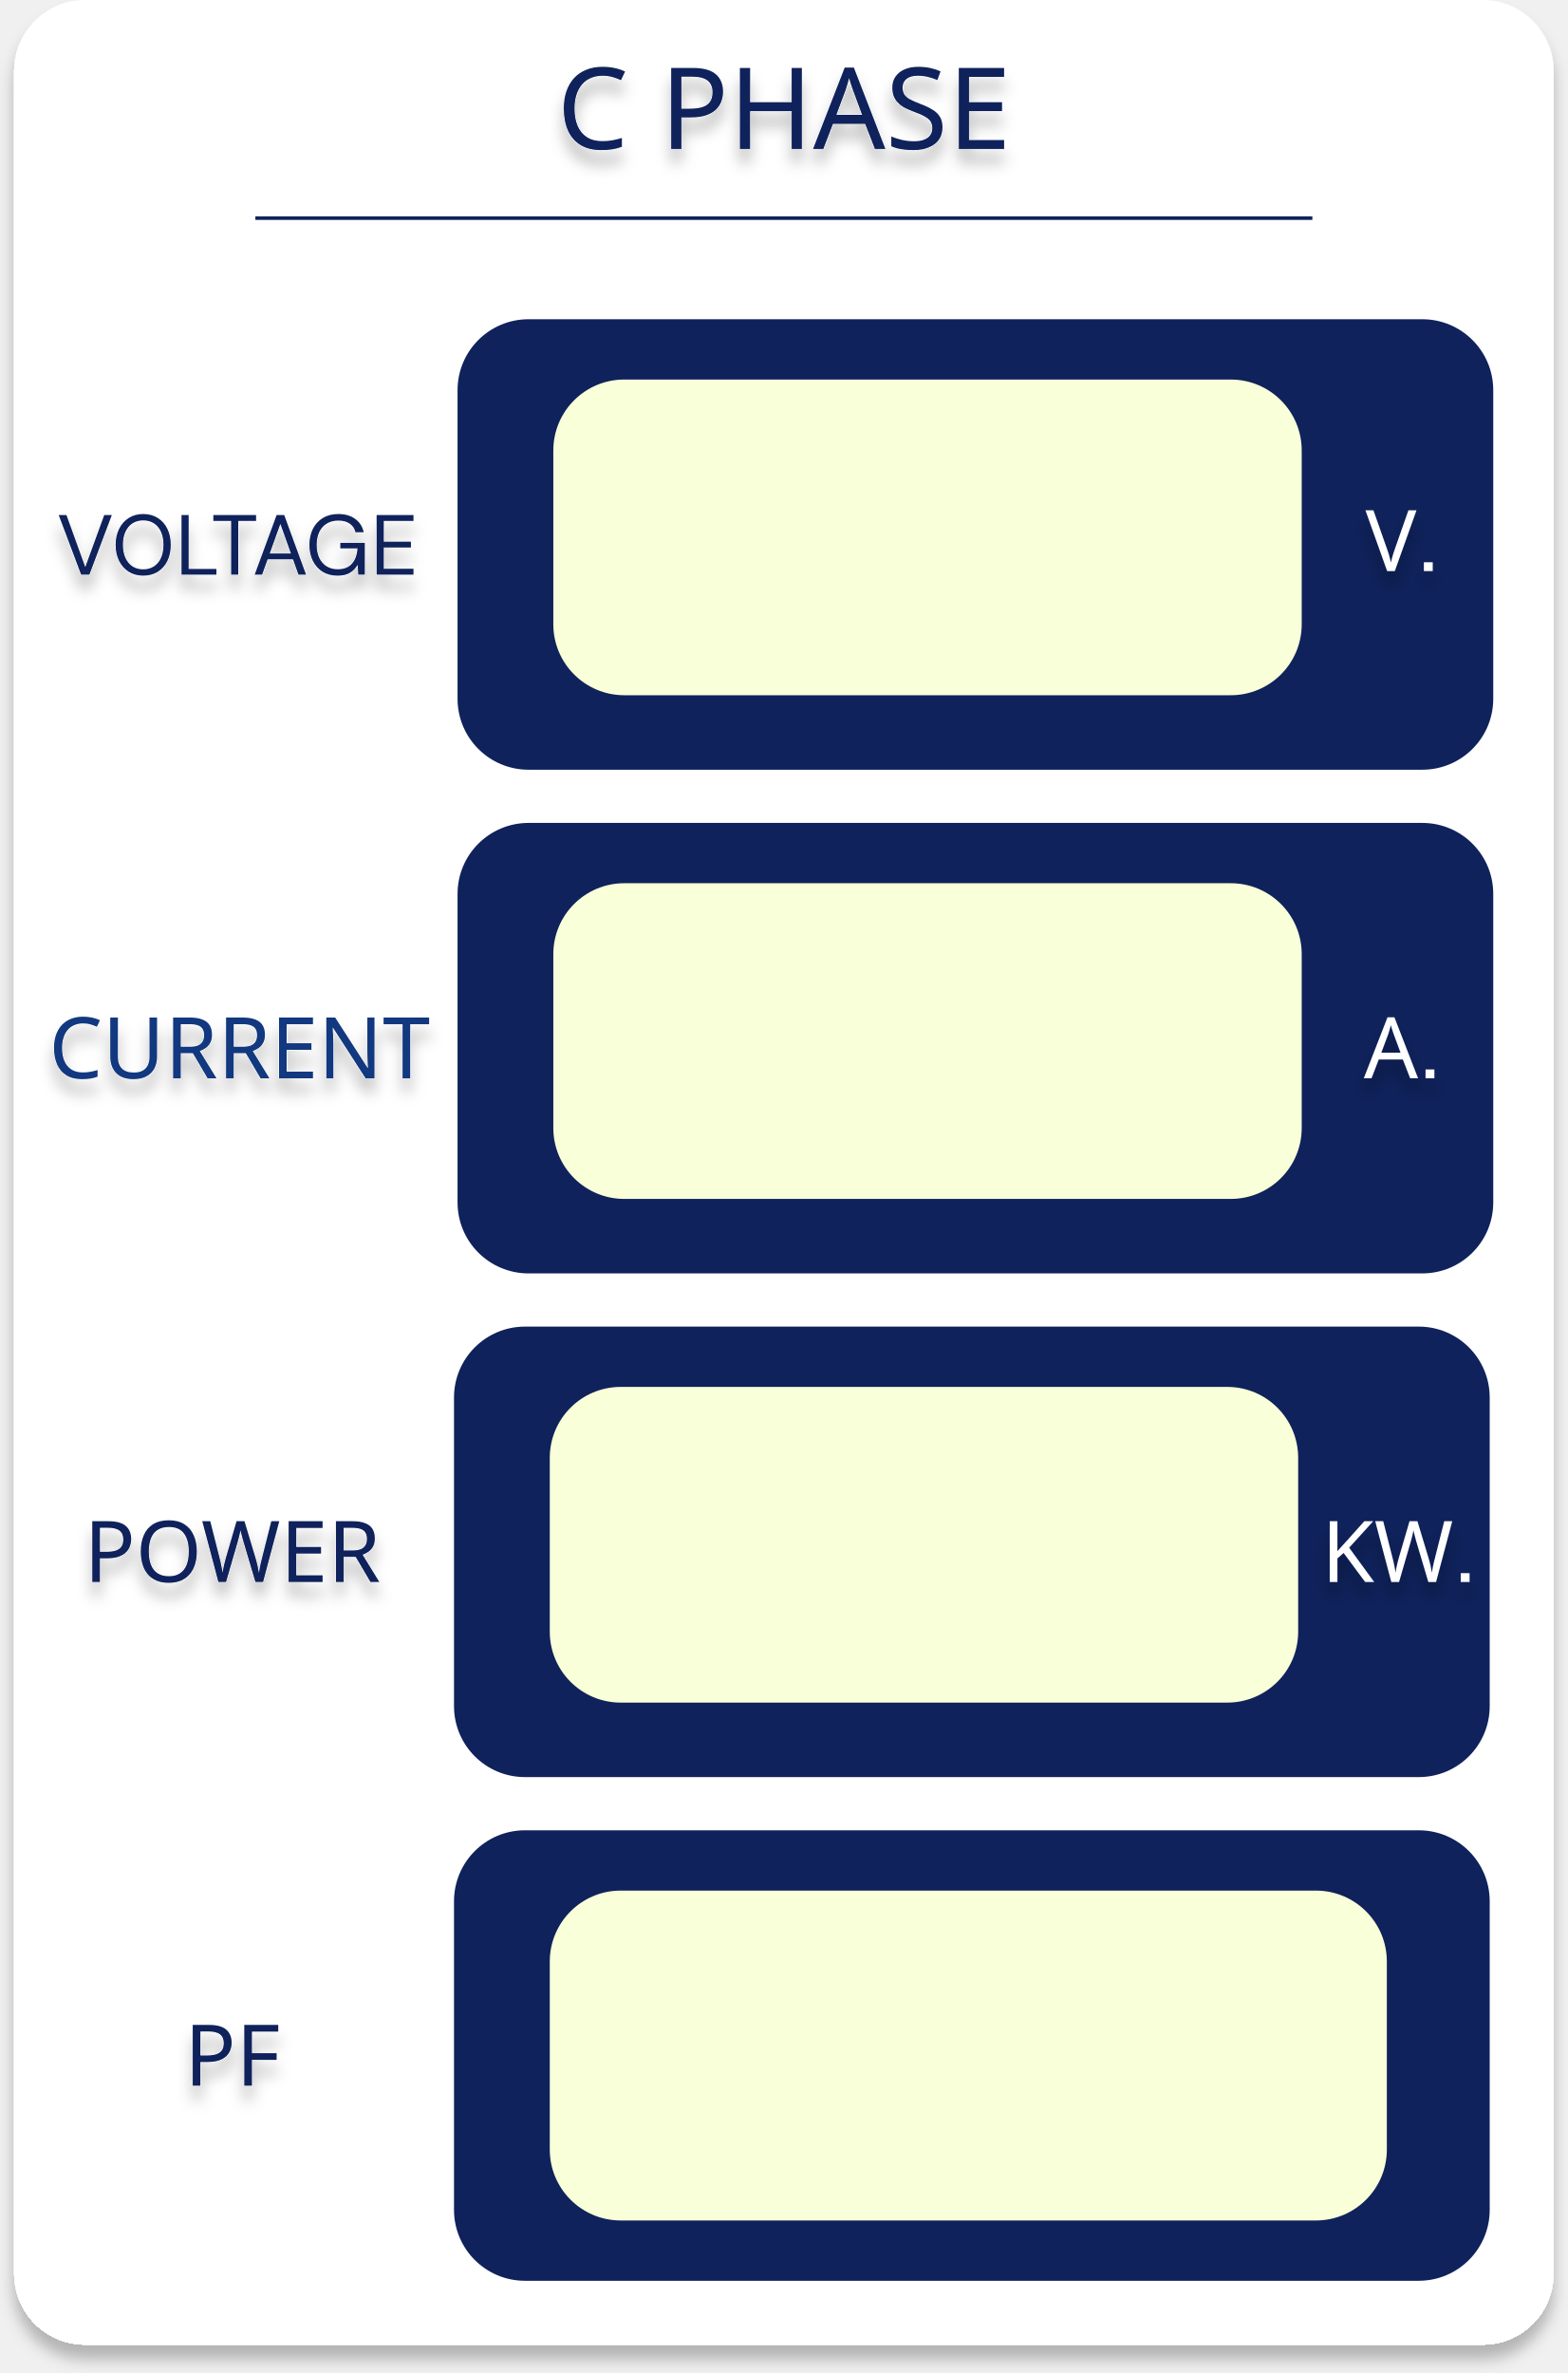
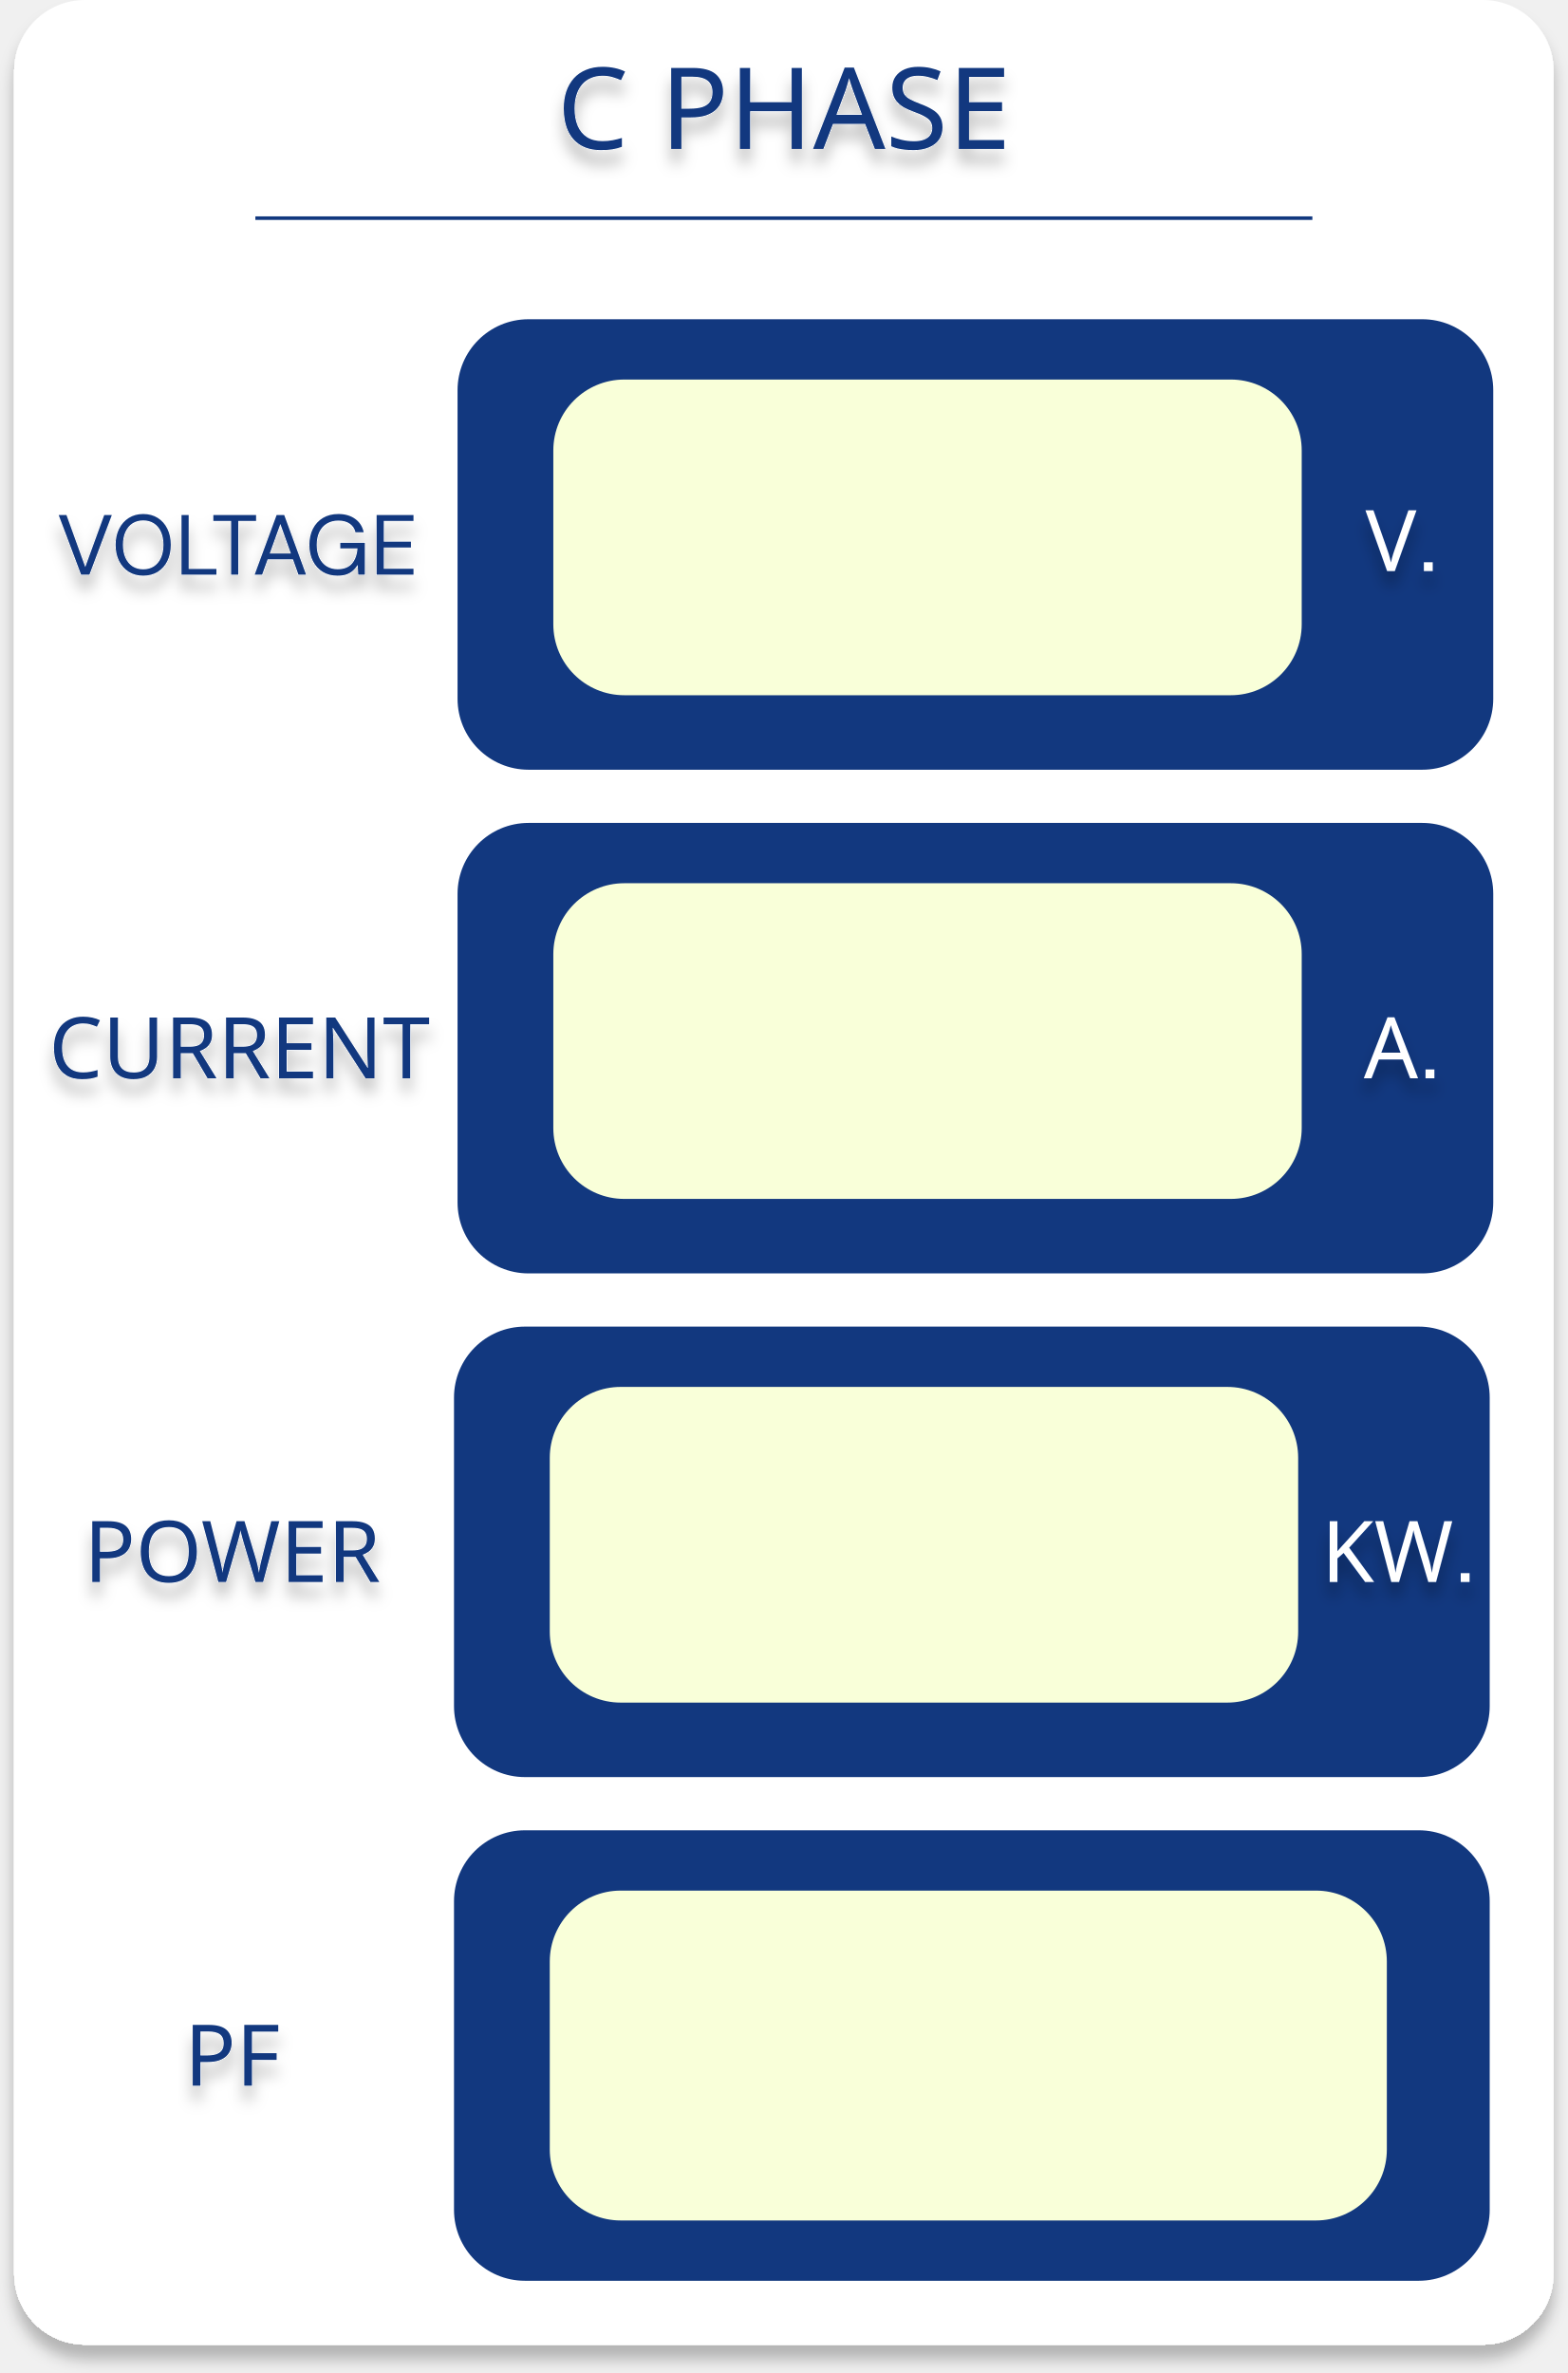
<svg xmlns="http://www.w3.org/2000/svg" width="100%" height="100%" viewBox="0 0 442 669" fill="none">
  <g filter="url(#filter0_d_45_45)">
    <rect x="4" width="434" height="661" rx="20" fill="white" />
  </g>
  <g filter="url(#filter1_d_45_45)">
-     <path d="M169.896 21.36C168.68 21.36 167.581 21.573 166.6 22C165.619 22.405 164.787 23.013 164.104 23.824C163.421 24.613 162.899 25.584 162.536 26.736C162.173 27.867 161.992 29.147 161.992 30.576C161.992 32.453 162.28 34.085 162.856 35.472C163.453 36.859 164.328 37.925 165.48 38.672C166.653 39.419 168.115 39.792 169.864 39.792C170.867 39.792 171.816 39.707 172.712 39.536C173.608 39.365 174.483 39.152 175.336 38.896V41.392C174.483 41.712 173.597 41.947 172.68 42.096C171.784 42.245 170.707 42.32 169.448 42.32C167.123 42.32 165.181 41.84 163.624 40.88C162.067 39.92 160.893 38.555 160.104 36.784C159.336 35.013 158.952 32.933 158.952 30.544C158.952 28.816 159.187 27.237 159.656 25.808C160.147 24.379 160.851 23.141 161.768 22.096C162.707 21.051 163.859 20.251 165.224 19.696C166.589 19.12 168.157 18.832 169.928 18.832C171.101 18.832 172.232 18.949 173.32 19.184C174.408 19.419 175.379 19.749 176.232 20.176L175.08 22.608C174.376 22.288 173.587 22 172.712 21.744C171.859 21.488 170.92 21.36 169.896 21.36ZM195.277 19.152C198.264 19.152 200.44 19.739 201.805 20.912C203.17 22.085 203.853 23.739 203.853 25.872C203.853 26.811 203.693 27.717 203.373 28.592C203.074 29.445 202.573 30.213 201.869 30.896C201.165 31.579 200.226 32.123 199.053 32.528C197.88 32.912 196.44 33.104 194.733 33.104H192.109V42H189.229V19.152H195.277ZM195.021 21.616H192.109V30.64H194.413C195.864 30.64 197.069 30.491 198.029 30.192C198.989 29.872 199.704 29.371 200.173 28.688C200.642 28.005 200.877 27.109 200.877 26C200.877 24.528 200.408 23.429 199.469 22.704C198.53 21.979 197.048 21.616 195.021 21.616ZM226.076 42H223.196V31.344H211.484V42H208.604V19.152H211.484V28.816H223.196V19.152H226.076V42ZM246.659 42L243.907 34.928H234.851L232.131 42H229.219L238.147 19.056H240.739L249.635 42H246.659ZM240.483 25.456C240.419 25.285 240.312 24.976 240.163 24.528C240.013 24.08 239.864 23.621 239.715 23.152C239.587 22.661 239.48 22.288 239.395 22.032C239.288 22.459 239.171 22.896 239.043 23.344C238.936 23.771 238.819 24.165 238.691 24.528C238.584 24.891 238.488 25.2 238.403 25.456L235.811 32.368H243.043L240.483 25.456ZM265.72 35.888C265.72 37.253 265.39 38.416 264.728 39.376C264.067 40.315 263.118 41.04 261.88 41.552C260.664 42.064 259.224 42.32 257.56 42.32C256.707 42.32 255.886 42.277 255.096 42.192C254.328 42.107 253.624 41.989 252.984 41.84C252.344 41.669 251.779 41.467 251.288 41.232V38.48C252.056 38.821 253.006 39.131 254.136 39.408C255.288 39.685 256.472 39.824 257.688 39.824C258.819 39.824 259.768 39.675 260.536 39.376C261.304 39.077 261.88 38.651 262.264 38.096C262.648 37.541 262.84 36.891 262.84 36.144C262.84 35.397 262.68 34.768 262.36 34.256C262.04 33.744 261.486 33.275 260.696 32.848C259.928 32.4 258.851 31.931 257.464 31.44C256.483 31.077 255.619 30.693 254.872 30.288C254.147 29.861 253.539 29.381 253.048 28.848C252.558 28.315 252.184 27.707 251.928 27.024C251.694 26.341 251.576 25.552 251.576 24.656C251.576 23.44 251.886 22.405 252.504 21.552C253.123 20.677 253.976 20.005 255.064 19.536C256.174 19.067 257.443 18.832 258.872 18.832C260.131 18.832 261.283 18.949 262.328 19.184C263.374 19.419 264.323 19.728 265.176 20.112L264.28 22.576C263.491 22.235 262.627 21.947 261.688 21.712C260.771 21.477 259.811 21.36 258.808 21.36C257.848 21.36 257.048 21.499 256.408 21.776C255.768 22.053 255.288 22.448 254.968 22.96C254.648 23.451 254.488 24.027 254.488 24.688C254.488 25.456 254.648 26.096 254.968 26.608C255.288 27.12 255.811 27.579 256.536 27.984C257.262 28.389 258.243 28.827 259.48 29.296C260.824 29.787 261.955 30.32 262.872 30.896C263.811 31.451 264.515 32.123 264.984 32.912C265.475 33.701 265.72 34.693 265.72 35.888ZM283.091 42H270.323V19.152H283.091V21.68H273.203V28.816H282.515V31.312H273.203V39.472H283.091V42Z" fill="#0F225B" />
+     <path d="M169.896 21.36C168.68 21.36 167.581 21.573 166.6 22C165.619 22.405 164.787 23.013 164.104 23.824C163.421 24.613 162.899 25.584 162.536 26.736C162.173 27.867 161.992 29.147 161.992 30.576C161.992 32.453 162.28 34.085 162.856 35.472C163.453 36.859 164.328 37.925 165.48 38.672C166.653 39.419 168.115 39.792 169.864 39.792C170.867 39.792 171.816 39.707 172.712 39.536C173.608 39.365 174.483 39.152 175.336 38.896V41.392C174.483 41.712 173.597 41.947 172.68 42.096C171.784 42.245 170.707 42.32 169.448 42.32C167.123 42.32 165.181 41.84 163.624 40.88C162.067 39.92 160.893 38.555 160.104 36.784C159.336 35.013 158.952 32.933 158.952 30.544C158.952 28.816 159.187 27.237 159.656 25.808C160.147 24.379 160.851 23.141 161.768 22.096C162.707 21.051 163.859 20.251 165.224 19.696C166.589 19.12 168.157 18.832 169.928 18.832C171.101 18.832 172.232 18.949 173.32 19.184C174.408 19.419 175.379 19.749 176.232 20.176L175.08 22.608C174.376 22.288 173.587 22 172.712 21.744C171.859 21.488 170.92 21.36 169.896 21.36ZM195.277 19.152C198.264 19.152 200.44 19.739 201.805 20.912C203.17 22.085 203.853 23.739 203.853 25.872C203.853 26.811 203.693 27.717 203.373 28.592C203.074 29.445 202.573 30.213 201.869 30.896C201.165 31.579 200.226 32.123 199.053 32.528C197.88 32.912 196.44 33.104 194.733 33.104H192.109V42H189.229V19.152H195.277ZM195.021 21.616H192.109V30.64H194.413C195.864 30.64 197.069 30.491 198.029 30.192C198.989 29.872 199.704 29.371 200.173 28.688C200.642 28.005 200.877 27.109 200.877 26C200.877 24.528 200.408 23.429 199.469 22.704C198.53 21.979 197.048 21.616 195.021 21.616ZM226.076 42H223.196V31.344H211.484V42H208.604V19.152H211.484V28.816H223.196V19.152H226.076V42ZM246.659 42L243.907 34.928H234.851L232.131 42H229.219L238.147 19.056H240.739L249.635 42H246.659ZM240.483 25.456C240.419 25.285 240.312 24.976 240.163 24.528C240.013 24.08 239.864 23.621 239.715 23.152C239.587 22.661 239.48 22.288 239.395 22.032C239.288 22.459 239.171 22.896 239.043 23.344C238.936 23.771 238.819 24.165 238.691 24.528C238.584 24.891 238.488 25.2 238.403 25.456L235.811 32.368H243.043L240.483 25.456ZM265.72 35.888C265.72 37.253 265.39 38.416 264.728 39.376C264.067 40.315 263.118 41.04 261.88 41.552C260.664 42.064 259.224 42.32 257.56 42.32C256.707 42.32 255.886 42.277 255.096 42.192C254.328 42.107 253.624 41.989 252.984 41.84C252.344 41.669 251.779 41.467 251.288 41.232V38.48C252.056 38.821 253.006 39.131 254.136 39.408C255.288 39.685 256.472 39.824 257.688 39.824C258.819 39.824 259.768 39.675 260.536 39.376C261.304 39.077 261.88 38.651 262.264 38.096C262.648 37.541 262.84 36.891 262.84 36.144C262.84 35.397 262.68 34.768 262.36 34.256C262.04 33.744 261.486 33.275 260.696 32.848C259.928 32.4 258.851 31.931 257.464 31.44C256.483 31.077 255.619 30.693 254.872 30.288C254.147 29.861 253.539 29.381 253.048 28.848C252.558 28.315 252.184 27.707 251.928 27.024C251.694 26.341 251.576 25.552 251.576 24.656C251.576 23.44 251.886 22.405 252.504 21.552C253.123 20.677 253.976 20.005 255.064 19.536C256.174 19.067 257.443 18.832 258.872 18.832C260.131 18.832 261.283 18.949 262.328 19.184C263.374 19.419 264.323 19.728 265.176 20.112L264.28 22.576C263.491 22.235 262.627 21.947 261.688 21.712C260.771 21.477 259.811 21.36 258.808 21.36C257.848 21.36 257.048 21.499 256.408 21.776C255.768 22.053 255.288 22.448 254.968 22.96C254.648 23.451 254.488 24.027 254.488 24.688C254.488 25.456 254.648 26.096 254.968 26.608C255.288 27.12 255.811 27.579 256.536 27.984C257.262 28.389 258.243 28.827 259.48 29.296C260.824 29.787 261.955 30.32 262.872 30.896C263.811 31.451 264.515 32.123 264.984 32.912C265.475 33.701 265.72 34.693 265.72 35.888ZM283.091 42H270.323V19.152H283.091V21.68H273.203V28.816H282.515V31.312H273.203V39.472H283.091V42Z" fill="#12387F" />
  </g>
  <g filter="url(#filter2_d_45_45)">
-     <path d="M22.864 162L16.552 145.2H18.736L24.04 159.864L29.392 145.2H31.528L25.216 162H22.864ZM40.374 162.288C38.838 162.288 37.486 161.928 36.318 161.208C35.15 160.472 34.238 159.456 33.582 158.16C32.926 156.848 32.598 155.328 32.598 153.6C32.598 151.888 32.926 150.384 33.582 149.088C34.238 147.776 35.15 146.752 36.318 146.016C37.486 145.28 38.838 144.912 40.374 144.912C41.942 144.912 43.31 145.28 44.478 146.016C45.646 146.752 46.55 147.776 47.19 149.088C47.83 150.384 48.15 151.888 48.15 153.6C48.15 155.328 47.83 156.848 47.19 158.16C46.55 159.456 45.646 160.472 44.478 161.208C43.31 161.928 41.942 162.288 40.374 162.288ZM40.374 160.512C41.526 160.512 42.526 160.24 43.374 159.696C44.238 159.136 44.902 158.344 45.366 157.32C45.846 156.28 46.086 155.04 46.086 153.6C46.086 152.16 45.846 150.928 45.366 149.904C44.902 148.864 44.238 148.072 43.374 147.528C42.526 146.984 41.526 146.712 40.374 146.712C39.238 146.712 38.238 146.984 37.374 147.528C36.526 148.072 35.862 148.864 35.382 149.904C34.902 150.928 34.662 152.16 34.662 153.6C34.662 155.04 34.902 156.28 35.382 157.32C35.862 158.344 36.526 159.136 37.374 159.696C38.238 160.24 39.238 160.512 40.374 160.512ZM51.176 162V145.2H53.192V160.392H61.016V162H51.176ZM65.166 162V146.856H60.15V145.2H72.198V146.856H67.182V162H65.166ZM71.799 162L77.991 145.2H80.127L86.295 162H84.135L79.047 147.72L73.911 162H71.799ZM74.631 157.68L75.207 156.048H82.815L83.391 157.68H74.631ZM95.103 162.288C93.535 162.288 92.159 161.928 90.975 161.208C89.791 160.472 88.871 159.456 88.215 158.16C87.559 156.864 87.231 155.352 87.231 153.624C87.231 151.912 87.559 150.4 88.215 149.088C88.887 147.776 89.831 146.752 91.047 146.016C92.279 145.28 93.727 144.912 95.391 144.912C97.279 144.912 98.855 145.368 100.119 146.28C101.383 147.176 102.191 148.432 102.543 150.048H100.215C99.991 149.04 99.463 148.24 98.631 147.648C97.799 147.056 96.719 146.76 95.391 146.76C94.159 146.76 93.079 147.04 92.151 147.6C91.239 148.144 90.535 148.928 90.039 149.952C89.543 150.976 89.295 152.2 89.295 153.624C89.295 155.048 89.543 156.28 90.039 157.32C90.535 158.344 91.223 159.128 92.103 159.672C92.999 160.216 94.023 160.488 95.175 160.488C96.967 160.488 98.319 159.96 99.231 158.904C100.143 157.848 100.663 156.416 100.791 154.608H95.943V153.024H102.855V162H101.007L100.839 159.24C100.439 159.896 99.975 160.456 99.447 160.92C98.935 161.368 98.327 161.712 97.623 161.952C96.919 162.176 96.079 162.288 95.103 162.288ZM106.184 162V145.2H116.576V146.856H108.2V152.712H115.856V154.344H108.2V160.344H116.576V162H106.184Z" fill="#0F225B" />
+     <path d="M22.864 162L16.552 145.2H18.736L24.04 159.864L29.392 145.2H31.528L25.216 162H22.864ZM40.374 162.288C38.838 162.288 37.486 161.928 36.318 161.208C35.15 160.472 34.238 159.456 33.582 158.16C32.926 156.848 32.598 155.328 32.598 153.6C32.598 151.888 32.926 150.384 33.582 149.088C34.238 147.776 35.15 146.752 36.318 146.016C37.486 145.28 38.838 144.912 40.374 144.912C41.942 144.912 43.31 145.28 44.478 146.016C45.646 146.752 46.55 147.776 47.19 149.088C47.83 150.384 48.15 151.888 48.15 153.6C48.15 155.328 47.83 156.848 47.19 158.16C46.55 159.456 45.646 160.472 44.478 161.208C43.31 161.928 41.942 162.288 40.374 162.288ZM40.374 160.512C41.526 160.512 42.526 160.24 43.374 159.696C44.238 159.136 44.902 158.344 45.366 157.32C45.846 156.28 46.086 155.04 46.086 153.6C46.086 152.16 45.846 150.928 45.366 149.904C44.902 148.864 44.238 148.072 43.374 147.528C42.526 146.984 41.526 146.712 40.374 146.712C39.238 146.712 38.238 146.984 37.374 147.528C36.526 148.072 35.862 148.864 35.382 149.904C34.902 150.928 34.662 152.16 34.662 153.6C34.662 155.04 34.902 156.28 35.382 157.32C35.862 158.344 36.526 159.136 37.374 159.696C38.238 160.24 39.238 160.512 40.374 160.512ZM51.176 162V145.2H53.192V160.392H61.016V162H51.176ZM65.166 162V146.856H60.15V145.2H72.198V146.856H67.182V162H65.166ZM71.799 162L77.991 145.2H80.127L86.295 162H84.135L79.047 147.72L73.911 162H71.799ZM74.631 157.68L75.207 156.048H82.815L83.391 157.68H74.631ZM95.103 162.288C93.535 162.288 92.159 161.928 90.975 161.208C89.791 160.472 88.871 159.456 88.215 158.16C87.559 156.864 87.231 155.352 87.231 153.624C87.231 151.912 87.559 150.4 88.215 149.088C88.887 147.776 89.831 146.752 91.047 146.016C92.279 145.28 93.727 144.912 95.391 144.912C97.279 144.912 98.855 145.368 100.119 146.28C101.383 147.176 102.191 148.432 102.543 150.048H100.215C99.991 149.04 99.463 148.24 98.631 147.648C97.799 147.056 96.719 146.76 95.391 146.76C94.159 146.76 93.079 147.04 92.151 147.6C91.239 148.144 90.535 148.928 90.039 149.952C89.543 150.976 89.295 152.2 89.295 153.624C89.295 155.048 89.543 156.28 90.039 157.32C90.535 158.344 91.223 159.128 92.103 159.672C92.999 160.216 94.023 160.488 95.175 160.488C96.967 160.488 98.319 159.96 99.231 158.904C100.143 157.848 100.663 156.416 100.791 154.608H95.943V153.024H102.855V162H101.007L100.839 159.24C100.439 159.896 99.975 160.456 99.447 160.92C98.935 161.368 98.327 161.712 97.623 161.952C96.919 162.176 96.079 162.288 95.103 162.288ZM106.184 162V145.2H116.576V146.856H108.2V152.712H115.856V154.344H108.2V160.344H116.576V162H106.184Z" fill="#12387F" />
  </g>
  <g filter="url(#filter3_d_45_45)">
    <path d="M23.43 288.52C22.518 288.52 21.694 288.68 20.958 289C20.222 289.304 19.598 289.76 19.086 290.368C18.574 290.96 18.182 291.688 17.91 292.552C17.638 293.4 17.502 294.36 17.502 295.432C17.502 296.84 17.718 298.064 18.15 299.104C18.598 300.144 19.254 300.944 20.118 301.504C20.998 302.064 22.094 302.344 23.406 302.344C24.158 302.344 24.87 302.28 25.542 302.152C26.214 302.024 26.87 301.864 27.51 301.672V303.544C26.87 303.784 26.206 303.96 25.518 304.072C24.846 304.184 24.038 304.24 23.094 304.24C21.35 304.24 19.894 303.88 18.726 303.16C17.558 302.44 16.678 301.416 16.086 300.088C15.51 298.76 15.222 297.2 15.222 295.408C15.222 294.112 15.398 292.928 15.75 291.856C16.118 290.784 16.646 289.856 17.334 289.072C18.038 288.288 18.902 287.688 19.926 287.272C20.95 286.84 22.126 286.624 23.454 286.624C24.334 286.624 25.182 286.712 25.998 286.888C26.814 287.064 27.542 287.312 28.182 287.632L27.318 289.456C26.79 289.216 26.198 289 25.542 288.808C24.902 288.616 24.198 288.52 23.43 288.52ZM44.282 297.952C44.282 299.136 44.042 300.208 43.562 301.168C43.082 302.112 42.346 302.864 41.354 303.424C40.378 303.968 39.13 304.24 37.61 304.24C35.482 304.24 33.858 303.664 32.738 302.512C31.634 301.344 31.082 299.808 31.082 297.904V286.864H33.242V297.976C33.242 299.368 33.61 300.448 34.346 301.216C35.098 301.984 36.226 302.368 37.73 302.368C38.77 302.368 39.61 302.184 40.25 301.816C40.906 301.432 41.386 300.912 41.69 300.256C41.994 299.584 42.146 298.816 42.146 297.952V286.864H44.282V297.952ZM53.533 286.864C54.957 286.864 56.125 287.048 57.037 287.416C57.965 287.768 58.653 288.304 59.101 289.024C59.549 289.744 59.773 290.648 59.773 291.736C59.773 292.648 59.605 293.408 59.269 294.016C58.933 294.624 58.501 295.112 57.973 295.48C57.461 295.832 56.917 296.112 56.341 296.32L61.045 304H58.525L54.373 296.92H50.965V304H48.805V286.864H53.533ZM53.413 288.736H50.965V295.096H53.533C54.461 295.096 55.221 294.976 55.813 294.736C56.405 294.48 56.837 294.112 57.109 293.632C57.397 293.152 57.541 292.552 57.541 291.832C57.541 291.08 57.389 290.48 57.085 290.032C56.797 289.584 56.349 289.256 55.741 289.048C55.133 288.84 54.357 288.736 53.413 288.736ZM68.462 286.864C69.886 286.864 71.054 287.048 71.966 287.416C72.894 287.768 73.582 288.304 74.03 289.024C74.478 289.744 74.702 290.648 74.702 291.736C74.702 292.648 74.534 293.408 74.198 294.016C73.862 294.624 73.43 295.112 72.902 295.48C72.39 295.832 71.846 296.112 71.27 296.32L75.974 304H73.454L69.302 296.92H65.894V304H63.734V286.864H68.462ZM68.342 288.736H65.894V295.096H68.462C69.39 295.096 70.15 294.976 70.742 294.736C71.334 294.48 71.766 294.112 72.038 293.632C72.326 293.152 72.47 292.552 72.47 291.832C72.47 291.08 72.318 290.48 72.014 290.032C71.726 289.584 71.278 289.256 70.67 289.048C70.062 288.84 69.286 288.736 68.342 288.736ZM88.24 304H78.664V286.864H88.24V288.76H80.824V294.112H87.808V295.984H80.824V302.104H88.24V304ZM105.584 304H103.064L93.896 289.768H93.8C93.816 290.056 93.832 290.376 93.848 290.728C93.88 291.08 93.904 291.464 93.92 291.88C93.936 292.28 93.952 292.696 93.968 293.128C93.984 293.56 93.992 293.992 93.992 294.424V304H92V286.864H94.496L103.64 301.048H103.736C103.72 300.856 103.704 300.592 103.688 300.256C103.672 299.904 103.656 299.52 103.64 299.104C103.624 298.672 103.608 298.232 103.592 297.784C103.576 297.336 103.568 296.92 103.568 296.536V286.864H105.584V304ZM115.658 304H113.498V288.76H108.146V286.864H120.986V288.76H115.658V304Z" fill="#12387F" />
  </g>
  <g filter="url(#filter4_d_45_45)">
-     <path d="M58.876 570.864C61.116 570.864 62.748 571.304 63.772 572.184C64.796 573.064 65.308 574.304 65.308 575.904C65.308 576.608 65.188 577.288 64.948 577.944C64.724 578.584 64.348 579.16 63.82 579.672C63.292 580.184 62.588 580.592 61.708 580.896C60.828 581.184 59.748 581.328 58.468 581.328H56.5V588H54.34V570.864H58.876ZM58.684 572.712H56.5V579.48H58.228C59.316 579.48 60.22 579.368 60.94 579.144C61.66 578.904 62.196 578.528 62.548 578.016C62.9 577.504 63.076 576.832 63.076 576C63.076 574.896 62.724 574.072 62.02 573.528C61.316 572.984 60.204 572.712 58.684 572.712ZM71.031 588H68.871V570.864H78.447V572.76H71.031V578.832H77.991V580.728H71.031V588Z" fill="#0F225B" />
+     <path d="M58.876 570.864C61.116 570.864 62.748 571.304 63.772 572.184C64.796 573.064 65.308 574.304 65.308 575.904C65.308 576.608 65.188 577.288 64.948 577.944C64.724 578.584 64.348 579.16 63.82 579.672C63.292 580.184 62.588 580.592 61.708 580.896C60.828 581.184 59.748 581.328 58.468 581.328H56.5V588H54.34V570.864H58.876ZM58.684 572.712H56.5V579.48H58.228C59.316 579.48 60.22 579.368 60.94 579.144C61.66 578.904 62.196 578.528 62.548 578.016C62.9 577.504 63.076 576.832 63.076 576C63.076 574.896 62.724 574.072 62.02 573.528C61.316 572.984 60.204 572.712 58.684 572.712ZM71.031 588H68.871V570.864H78.447V572.76H71.031V578.832H77.991V580.728H71.031V588Z" fill="#12387F" />
  </g>
  <g filter="url(#filter5_d_45_45)">
-     <path d="M30.552 428.864C32.791 428.864 34.423 429.304 35.447 430.184C36.471 431.064 36.983 432.304 36.983 433.904C36.983 434.608 36.864 435.288 36.623 435.944C36.4 436.584 36.023 437.16 35.495 437.672C34.968 438.184 34.264 438.592 33.383 438.896C32.504 439.184 31.424 439.328 30.143 439.328H28.175V446H26.015V428.864H30.552ZM30.36 430.712H28.175V437.48H29.904C30.991 437.48 31.895 437.368 32.615 437.144C33.336 436.904 33.871 436.528 34.224 436.016C34.575 435.504 34.752 434.832 34.752 434C34.752 432.896 34.4 432.072 33.696 431.528C32.992 430.984 31.88 430.712 30.36 430.712ZM55.499 437.408C55.499 438.736 55.331 439.944 54.995 441.032C54.659 442.104 54.155 443.032 53.483 443.816C52.827 444.6 52.003 445.2 51.011 445.616C50.035 446.032 48.899 446.24 47.603 446.24C46.259 446.24 45.091 446.032 44.099 445.616C43.107 445.184 42.283 444.584 41.627 443.816C40.971 443.032 40.483 442.096 40.163 441.008C39.843 439.92 39.683 438.712 39.683 437.384C39.683 435.624 39.971 434.088 40.547 432.776C41.123 431.464 41.995 430.44 43.163 429.704C44.347 428.968 45.835 428.6 47.627 428.6C49.339 428.6 50.779 428.968 51.947 429.704C53.115 430.424 53.995 431.448 54.587 432.776C55.195 434.088 55.499 435.632 55.499 437.408ZM41.963 437.408C41.963 438.848 42.163 440.088 42.563 441.128C42.963 442.168 43.579 442.968 44.411 443.528C45.259 444.088 46.323 444.368 47.603 444.368C48.899 444.368 49.955 444.088 50.771 443.528C51.603 442.968 52.219 442.168 52.619 441.128C53.019 440.088 53.219 438.848 53.219 437.408C53.219 435.248 52.771 433.56 51.875 432.344C50.979 431.112 49.563 430.496 47.627 430.496C46.331 430.496 45.259 430.776 44.411 431.336C43.579 431.88 42.963 432.672 42.563 433.712C42.163 434.736 41.963 435.968 41.963 437.408ZM78.742 428.864L74.182 446H71.998L68.662 434.768C68.566 434.432 68.47 434.088 68.374 433.736C68.278 433.384 68.19 433.048 68.11 432.728C68.03 432.408 67.958 432.136 67.894 431.912C67.846 431.672 67.814 431.496 67.798 431.384C67.782 431.496 67.75 431.672 67.702 431.912C67.67 432.136 67.614 432.408 67.534 432.728C67.454 433.048 67.366 433.392 67.27 433.76C67.19 434.112 67.094 434.472 66.982 434.84L63.742 446H61.558L57.022 428.864H59.278L61.942 439.328C62.038 439.696 62.126 440.064 62.206 440.432C62.286 440.784 62.358 441.136 62.422 441.488C62.502 441.824 62.566 442.152 62.614 442.472C62.662 442.792 62.71 443.104 62.758 443.408C62.806 443.088 62.854 442.76 62.902 442.424C62.966 442.088 63.038 441.744 63.118 441.392C63.198 441.024 63.286 440.656 63.382 440.288C63.478 439.92 63.574 439.56 63.67 439.208L66.694 428.864H68.926L72.07 439.28C72.182 439.648 72.286 440.024 72.382 440.408C72.478 440.776 72.566 441.136 72.646 441.488C72.726 441.84 72.79 442.184 72.838 442.52C72.902 442.84 72.958 443.136 73.006 443.408C73.054 443.008 73.118 442.592 73.198 442.16C73.278 441.712 73.374 441.248 73.486 440.768C73.598 440.288 73.718 439.8 73.846 439.304L76.486 428.864H78.742ZM90.951 446H81.375V428.864H90.951V430.76H83.535V436.112H90.519V437.984H83.535V444.104H90.951V446ZM99.439 428.864C100.863 428.864 102.031 429.048 102.943 429.416C103.871 429.768 104.559 430.304 105.007 431.024C105.455 431.744 105.679 432.648 105.679 433.736C105.679 434.648 105.511 435.408 105.175 436.016C104.839 436.624 104.407 437.112 103.879 437.48C103.367 437.832 102.823 438.112 102.247 438.32L106.951 446H104.431L100.279 438.92H96.871V446H94.711V428.864H99.439ZM99.319 430.736H96.871V437.096H99.439C100.367 437.096 101.127 436.976 101.719 436.736C102.311 436.48 102.743 436.112 103.015 435.632C103.303 435.152 103.447 434.552 103.447 433.832C103.447 433.08 103.295 432.48 102.991 432.032C102.703 431.584 102.255 431.256 101.647 431.048C101.039 430.84 100.263 430.736 99.319 430.736Z" fill="#0F225B" />
+     <path d="M30.552 428.864C32.791 428.864 34.423 429.304 35.447 430.184C36.471 431.064 36.983 432.304 36.983 433.904C36.983 434.608 36.864 435.288 36.623 435.944C36.4 436.584 36.023 437.16 35.495 437.672C34.968 438.184 34.264 438.592 33.383 438.896C32.504 439.184 31.424 439.328 30.143 439.328H28.175V446H26.015V428.864H30.552ZM30.36 430.712H28.175V437.48H29.904C30.991 437.48 31.895 437.368 32.615 437.144C33.336 436.904 33.871 436.528 34.224 436.016C34.575 435.504 34.752 434.832 34.752 434C34.752 432.896 34.4 432.072 33.696 431.528C32.992 430.984 31.88 430.712 30.36 430.712ZM55.499 437.408C55.499 438.736 55.331 439.944 54.995 441.032C54.659 442.104 54.155 443.032 53.483 443.816C52.827 444.6 52.003 445.2 51.011 445.616C50.035 446.032 48.899 446.24 47.603 446.24C46.259 446.24 45.091 446.032 44.099 445.616C43.107 445.184 42.283 444.584 41.627 443.816C40.971 443.032 40.483 442.096 40.163 441.008C39.843 439.92 39.683 438.712 39.683 437.384C39.683 435.624 39.971 434.088 40.547 432.776C41.123 431.464 41.995 430.44 43.163 429.704C44.347 428.968 45.835 428.6 47.627 428.6C49.339 428.6 50.779 428.968 51.947 429.704C53.115 430.424 53.995 431.448 54.587 432.776C55.195 434.088 55.499 435.632 55.499 437.408ZM41.963 437.408C41.963 438.848 42.163 440.088 42.563 441.128C42.963 442.168 43.579 442.968 44.411 443.528C45.259 444.088 46.323 444.368 47.603 444.368C48.899 444.368 49.955 444.088 50.771 443.528C51.603 442.968 52.219 442.168 52.619 441.128C53.019 440.088 53.219 438.848 53.219 437.408C53.219 435.248 52.771 433.56 51.875 432.344C50.979 431.112 49.563 430.496 47.627 430.496C46.331 430.496 45.259 430.776 44.411 431.336C43.579 431.88 42.963 432.672 42.563 433.712C42.163 434.736 41.963 435.968 41.963 437.408ZM78.742 428.864L74.182 446H71.998L68.662 434.768C68.566 434.432 68.47 434.088 68.374 433.736C68.278 433.384 68.19 433.048 68.11 432.728C68.03 432.408 67.958 432.136 67.894 431.912C67.846 431.672 67.814 431.496 67.798 431.384C67.782 431.496 67.75 431.672 67.702 431.912C67.67 432.136 67.614 432.408 67.534 432.728C67.454 433.048 67.366 433.392 67.27 433.76C67.19 434.112 67.094 434.472 66.982 434.84L63.742 446H61.558L57.022 428.864H59.278L61.942 439.328C62.038 439.696 62.126 440.064 62.206 440.432C62.286 440.784 62.358 441.136 62.422 441.488C62.502 441.824 62.566 442.152 62.614 442.472C62.662 442.792 62.71 443.104 62.758 443.408C62.806 443.088 62.854 442.76 62.902 442.424C62.966 442.088 63.038 441.744 63.118 441.392C63.198 441.024 63.286 440.656 63.382 440.288C63.478 439.92 63.574 439.56 63.67 439.208L66.694 428.864H68.926L72.07 439.28C72.182 439.648 72.286 440.024 72.382 440.408C72.478 440.776 72.566 441.136 72.646 441.488C72.726 441.84 72.79 442.184 72.838 442.52C72.902 442.84 72.958 443.136 73.006 443.408C73.054 443.008 73.118 442.592 73.198 442.16C73.278 441.712 73.374 441.248 73.486 440.768C73.598 440.288 73.718 439.8 73.846 439.304L76.486 428.864H78.742ZM90.951 446H81.375V428.864H90.951V430.76H83.535V436.112H90.519V437.984H83.535V444.104H90.951V446ZM99.439 428.864C100.863 428.864 102.031 429.048 102.943 429.416C103.871 429.768 104.559 430.304 105.007 431.024C105.455 431.744 105.679 432.648 105.679 433.736C105.679 434.648 105.511 435.408 105.175 436.016C104.839 436.624 104.407 437.112 103.879 437.48C103.367 437.832 102.823 438.112 102.247 438.32L106.951 446H104.431L100.279 438.92H96.871V446H94.711V428.864H99.439ZM99.319 430.736H96.871V437.096H99.439C100.367 437.096 101.127 436.976 101.719 436.736C102.311 436.48 102.743 436.112 103.015 435.632C103.303 435.152 103.447 434.552 103.447 433.832C103.447 433.08 103.295 432.48 102.991 432.032C102.703 431.584 102.255 431.256 101.647 431.048C101.039 430.84 100.263 430.736 99.319 430.736Z" fill="#12387F" />
  </g>
-   <rect x="129" y="90" width="292" height="127" rx="20" fill="#0F225B" />
+   <rect x="129" y="90" width="292" height="127" rx="20" fill="#12387F" />
  <rect x="156" y="107" width="211" height="89" rx="20" fill="#F9FFD9" />
-   <rect x="128" y="374" width="292" height="127" rx="20" fill="#0F225B" />
+   <rect x="128" y="374" width="292" height="127" rx="20" fill="#12387F" />
  <rect x="155" y="391" width="211" height="89" rx="20" fill="#F9FFD9" />
-   <rect x="128" y="516" width="292" height="127" rx="20" fill="#0F225B" />
+   <rect x="128" y="516" width="292" height="127" rx="20" fill="#12387F" />
  <rect x="155" y="533" width="236" height="93" rx="20" fill="#F9FFD9" />
-   <rect x="129" y="232" width="292" height="127" rx="20" fill="#0F225B" />
+   <rect x="129" y="232" width="292" height="127" rx="20" fill="#12387F" />
  <rect x="156" y="249" width="211" height="89" rx="20" fill="#F9FFD9" />
  <g filter="url(#filter6_d_45_45)">
    <path d="M399.365 143.864L393.245 161H391.085L384.965 143.864H387.221L391.085 154.856C391.261 155.32 391.413 155.768 391.541 156.2C391.669 156.632 391.781 157.048 391.877 157.448C391.989 157.832 392.085 158.216 392.165 158.6C392.245 158.216 392.333 157.824 392.429 157.424C392.541 157.024 392.661 156.608 392.789 156.176C392.933 155.744 393.085 155.288 393.245 154.808L397.085 143.864H399.365ZM403.938 158.504V161H401.441V158.504H403.938Z" fill="white" />
  </g>
  <g filter="url(#filter7_d_45_45)">
    <path d="M397.576 304L395.512 298.696H388.72L386.68 304H384.496L391.192 286.792H393.136L399.808 304H397.576ZM392.944 291.592C392.896 291.464 392.816 291.232 392.704 290.896C392.592 290.56 392.48 290.216 392.368 289.864C392.272 289.496 392.192 289.216 392.128 289.024C392.048 289.344 391.96 289.672 391.864 290.008C391.784 290.328 391.696 290.624 391.6 290.896C391.52 291.168 391.448 291.4 391.384 291.592L389.44 296.776H394.864L392.944 291.592ZM404.406 301.504V304H401.91V301.504H404.406Z" fill="white" />
  </g>
  <g filter="url(#filter8_d_45_45)">
    <path d="M387.43 446H384.886L378.814 437.816L377.062 439.352V446H374.902V428.864H377.062V437.312C377.542 436.768 378.03 436.224 378.526 435.68C379.022 435.136 379.518 434.592 380.014 434.048L384.646 428.864H387.166L380.374 436.328L387.43 446ZM409.442 428.864L404.882 446H402.698L399.362 434.768C399.266 434.432 399.17 434.088 399.074 433.736C398.978 433.384 398.89 433.048 398.81 432.728C398.73 432.408 398.658 432.136 398.594 431.912C398.546 431.672 398.514 431.496 398.498 431.384C398.482 431.496 398.45 431.672 398.402 431.912C398.37 432.136 398.314 432.408 398.234 432.728C398.154 433.048 398.066 433.392 397.97 433.76C397.89 434.112 397.794 434.472 397.682 434.84L394.442 446H392.258L387.722 428.864H389.978L392.642 439.328C392.738 439.696 392.826 440.064 392.906 440.432C392.986 440.784 393.058 441.136 393.122 441.488C393.202 441.824 393.266 442.152 393.314 442.472C393.362 442.792 393.41 443.104 393.458 443.408C393.506 443.088 393.554 442.76 393.602 442.424C393.666 442.088 393.738 441.744 393.818 441.392C393.898 441.024 393.986 440.656 394.082 440.288C394.178 439.92 394.274 439.56 394.37 439.208L397.394 428.864H399.626L402.77 439.28C402.882 439.648 402.986 440.024 403.082 440.408C403.178 440.776 403.266 441.136 403.346 441.488C403.426 441.84 403.49 442.184 403.538 442.52C403.602 442.84 403.658 443.136 403.706 443.408C403.754 443.008 403.818 442.592 403.898 442.16C403.978 441.712 404.074 441.248 404.186 440.768C404.298 440.288 404.418 439.8 404.546 439.304L407.186 428.864H409.442ZM414.328 443.504V446H411.832V443.504H414.328Z" fill="white" />
  </g>
-   <line x1="71.997" y1="61.5" x2="370.003" y2="61.5" stroke="#0F225B" />
+   <line x1="71.997" y1="61.5" x2="370.003" y2="61.5" stroke="#12387F" />
  <defs>
    <filter id="filter0_d_45_45" x="0" y="0" width="442" height="669" filterUnits="userSpaceOnUse" color-interpolation-filters="sRGB">
      <feFlood flood-opacity="0" result="BackgroundImageFix" />
      <feColorMatrix in="SourceAlpha" type="matrix" values="0 0 0 0 0 0 0 0 0 0 0 0 0 0 0 0 0 0 127 0" result="hardAlpha" />
      <feOffset dy="4" />
      <feGaussianBlur stdDeviation="2" />
      <feComposite in2="hardAlpha" operator="out" />
      <feColorMatrix type="matrix" values="0 0 0 0 0 0 0 0 0 0 0 0 0 0 0 0 0 0 0.25 0" />
      <feBlend mode="normal" in2="BackgroundImageFix" result="effect1_dropShadow_45_45" />
      <feBlend mode="normal" in="SourceGraphic" in2="effect1_dropShadow_45_45" result="shape" />
    </filter>
    <filter id="filter1_d_45_45" x="154.952" y="18.832" width="132.139" height="31.488" filterUnits="userSpaceOnUse" color-interpolation-filters="sRGB">
      <feFlood flood-opacity="0" result="BackgroundImageFix" />
      <feColorMatrix in="SourceAlpha" type="matrix" values="0 0 0 0 0 0 0 0 0 0 0 0 0 0 0 0 0 0 127 0" result="hardAlpha" />
      <feOffset dy="4" />
      <feGaussianBlur stdDeviation="2" />
      <feComposite in2="hardAlpha" operator="out" />
      <feColorMatrix type="matrix" values="0 0 0 0 0 0 0 0 0 0 0 0 0 0 0 0 0 0 0.25 0" />
      <feBlend mode="normal" in2="BackgroundImageFix" result="effect1_dropShadow_45_45" />
      <feBlend mode="normal" in="SourceGraphic" in2="effect1_dropShadow_45_45" result="shape" />
    </filter>
    <filter id="filter2_d_45_45" x="12.552" y="144.912" width="108.024" height="25.376" filterUnits="userSpaceOnUse" color-interpolation-filters="sRGB">
      <feFlood flood-opacity="0" result="BackgroundImageFix" />
      <feColorMatrix in="SourceAlpha" type="matrix" values="0 0 0 0 0 0 0 0 0 0 0 0 0 0 0 0 0 0 127 0" result="hardAlpha" />
      <feOffset dy="4" />
      <feGaussianBlur stdDeviation="2" />
      <feComposite in2="hardAlpha" operator="out" />
      <feColorMatrix type="matrix" values="0 0 0 0 0 0 0 0 0 0 0 0 0 0 0 0 0 0 0.25 0" />
      <feBlend mode="normal" in2="BackgroundImageFix" result="effect1_dropShadow_45_45" />
      <feBlend mode="normal" in="SourceGraphic" in2="effect1_dropShadow_45_45" result="shape" />
    </filter>
    <filter id="filter3_d_45_45" x="11.222" y="286.624" width="113.764" height="25.616" filterUnits="userSpaceOnUse" color-interpolation-filters="sRGB">
      <feFlood flood-opacity="0" result="BackgroundImageFix" />
      <feColorMatrix in="SourceAlpha" type="matrix" values="0 0 0 0 0 0 0 0 0 0 0 0 0 0 0 0 0 0 127 0" result="hardAlpha" />
      <feOffset dy="4" />
      <feGaussianBlur stdDeviation="2" />
      <feComposite in2="hardAlpha" operator="out" />
      <feColorMatrix type="matrix" values="0 0 0 0 0 0 0 0 0 0 0 0 0 0 0 0 0 0 0.25 0" />
      <feBlend mode="normal" in2="BackgroundImageFix" result="effect1_dropShadow_45_45" />
      <feBlend mode="normal" in="SourceGraphic" in2="effect1_dropShadow_45_45" result="shape" />
    </filter>
    <filter id="filter4_d_45_45" x="50.34" y="570.864" width="32.107" height="25.136" filterUnits="userSpaceOnUse" color-interpolation-filters="sRGB">
      <feFlood flood-opacity="0" result="BackgroundImageFix" />
      <feColorMatrix in="SourceAlpha" type="matrix" values="0 0 0 0 0 0 0 0 0 0 0 0 0 0 0 0 0 0 127 0" result="hardAlpha" />
      <feOffset dy="4" />
      <feGaussianBlur stdDeviation="2" />
      <feComposite in2="hardAlpha" operator="out" />
      <feColorMatrix type="matrix" values="0 0 0 0 0 0 0 0 0 0 0 0 0 0 0 0 0 0 0.25 0" />
      <feBlend mode="normal" in2="BackgroundImageFix" result="effect1_dropShadow_45_45" />
      <feBlend mode="normal" in="SourceGraphic" in2="effect1_dropShadow_45_45" result="shape" />
    </filter>
    <filter id="filter5_d_45_45" x="22.015" y="428.6" width="88.935" height="25.64" filterUnits="userSpaceOnUse" color-interpolation-filters="sRGB">
      <feFlood flood-opacity="0" result="BackgroundImageFix" />
      <feColorMatrix in="SourceAlpha" type="matrix" values="0 0 0 0 0 0 0 0 0 0 0 0 0 0 0 0 0 0 127 0" result="hardAlpha" />
      <feOffset dy="4" />
      <feGaussianBlur stdDeviation="2" />
      <feComposite in2="hardAlpha" operator="out" />
      <feColorMatrix type="matrix" values="0 0 0 0 0 0 0 0 0 0 0 0 0 0 0 0 0 0 0.25 0" />
      <feBlend mode="normal" in2="BackgroundImageFix" result="effect1_dropShadow_45_45" />
      <feBlend mode="normal" in="SourceGraphic" in2="effect1_dropShadow_45_45" result="shape" />
    </filter>
    <filter id="filter6_d_45_45" x="380.965" y="143.864" width="26.973" height="25.136" filterUnits="userSpaceOnUse" color-interpolation-filters="sRGB">
      <feFlood flood-opacity="0" result="BackgroundImageFix" />
      <feColorMatrix in="SourceAlpha" type="matrix" values="0 0 0 0 0 0 0 0 0 0 0 0 0 0 0 0 0 0 127 0" result="hardAlpha" />
      <feOffset dy="4" />
      <feGaussianBlur stdDeviation="2" />
      <feComposite in2="hardAlpha" operator="out" />
      <feColorMatrix type="matrix" values="0 0 0 0 0 0 0 0 0 0 0 0 0 0 0 0 0 0 0.25 0" />
      <feBlend mode="normal" in2="BackgroundImageFix" result="effect1_dropShadow_45_45" />
      <feBlend mode="normal" in="SourceGraphic" in2="effect1_dropShadow_45_45" result="shape" />
    </filter>
    <filter id="filter7_d_45_45" x="380.496" y="286.792" width="27.91" height="25.208" filterUnits="userSpaceOnUse" color-interpolation-filters="sRGB">
      <feFlood flood-opacity="0" result="BackgroundImageFix" />
      <feColorMatrix in="SourceAlpha" type="matrix" values="0 0 0 0 0 0 0 0 0 0 0 0 0 0 0 0 0 0 127 0" result="hardAlpha" />
      <feOffset dy="4" />
      <feGaussianBlur stdDeviation="2" />
      <feComposite in2="hardAlpha" operator="out" />
      <feColorMatrix type="matrix" values="0 0 0 0 0 0 0 0 0 0 0 0 0 0 0 0 0 0 0.25 0" />
      <feBlend mode="normal" in2="BackgroundImageFix" result="effect1_dropShadow_45_45" />
      <feBlend mode="normal" in="SourceGraphic" in2="effect1_dropShadow_45_45" result="shape" />
    </filter>
    <filter id="filter8_d_45_45" x="370.902" y="428.864" width="47.426" height="25.136" filterUnits="userSpaceOnUse" color-interpolation-filters="sRGB">
      <feFlood flood-opacity="0" result="BackgroundImageFix" />
      <feColorMatrix in="SourceAlpha" type="matrix" values="0 0 0 0 0 0 0 0 0 0 0 0 0 0 0 0 0 0 127 0" result="hardAlpha" />
      <feOffset dy="4" />
      <feGaussianBlur stdDeviation="2" />
      <feComposite in2="hardAlpha" operator="out" />
      <feColorMatrix type="matrix" values="0 0 0 0 0 0 0 0 0 0 0 0 0 0 0 0 0 0 0.25 0" />
      <feBlend mode="normal" in2="BackgroundImageFix" result="effect1_dropShadow_45_45" />
      <feBlend mode="normal" in="SourceGraphic" in2="effect1_dropShadow_45_45" result="shape" />
    </filter>
  </defs>
</svg>
